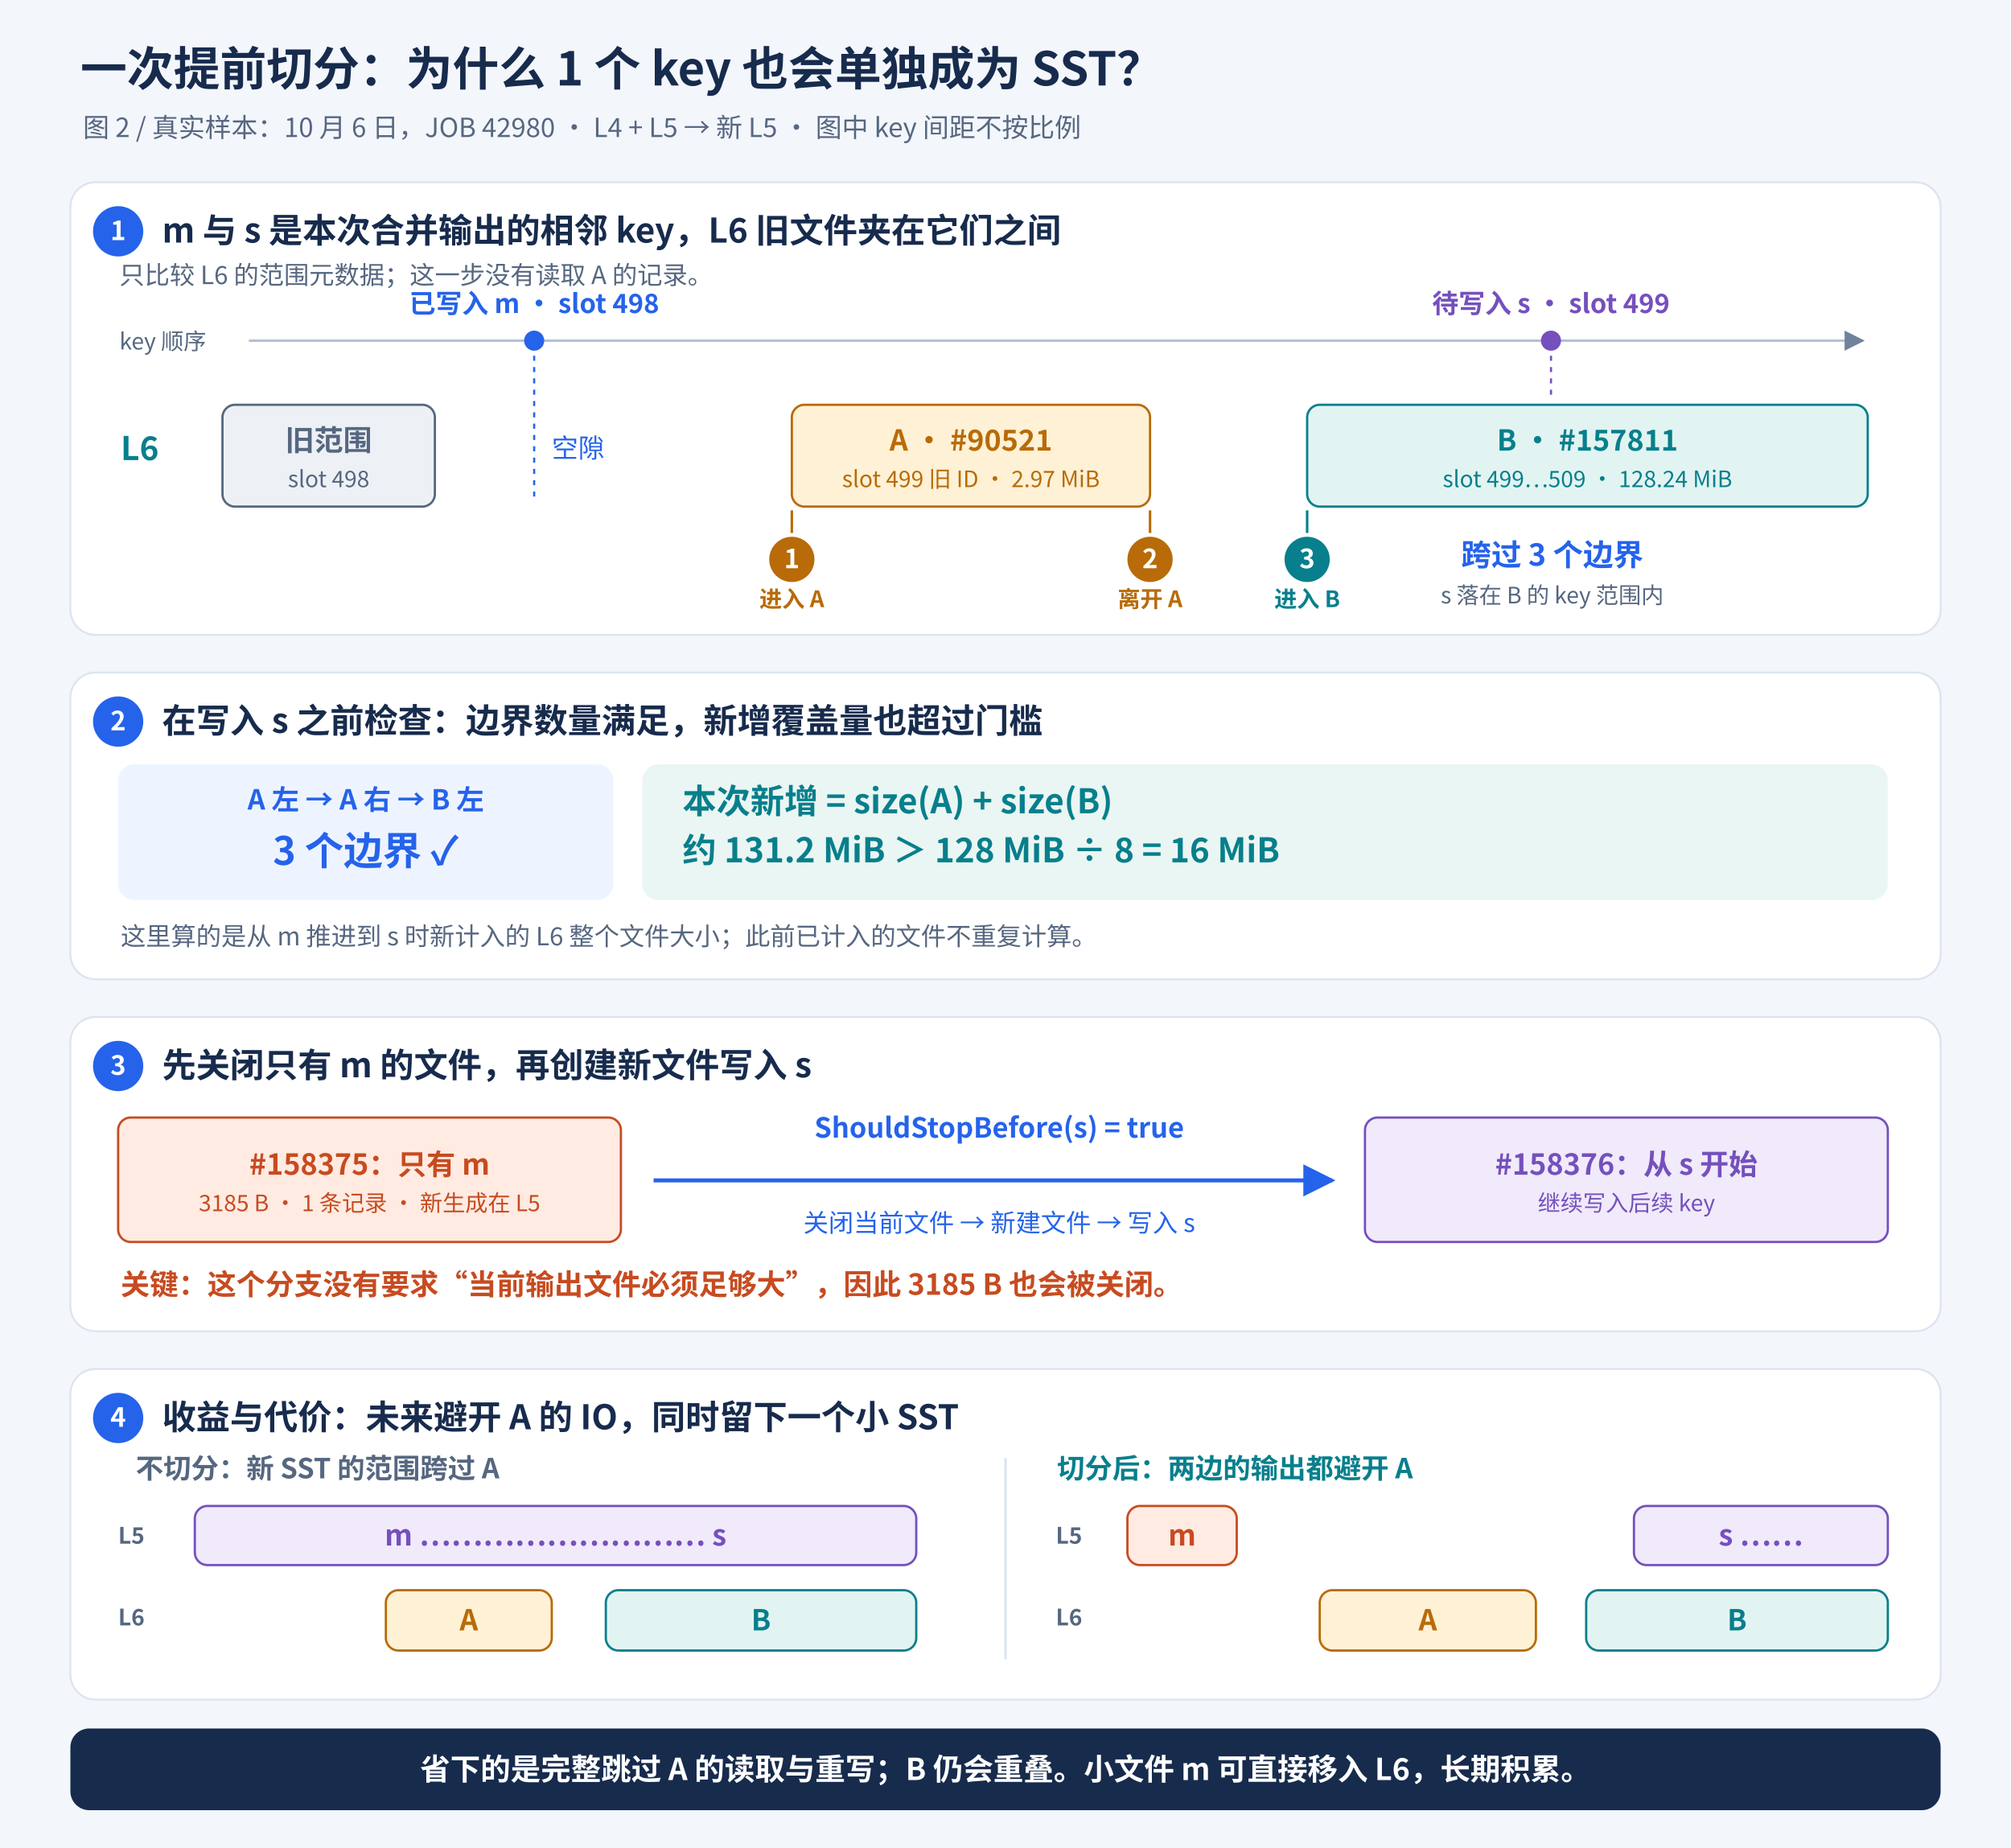
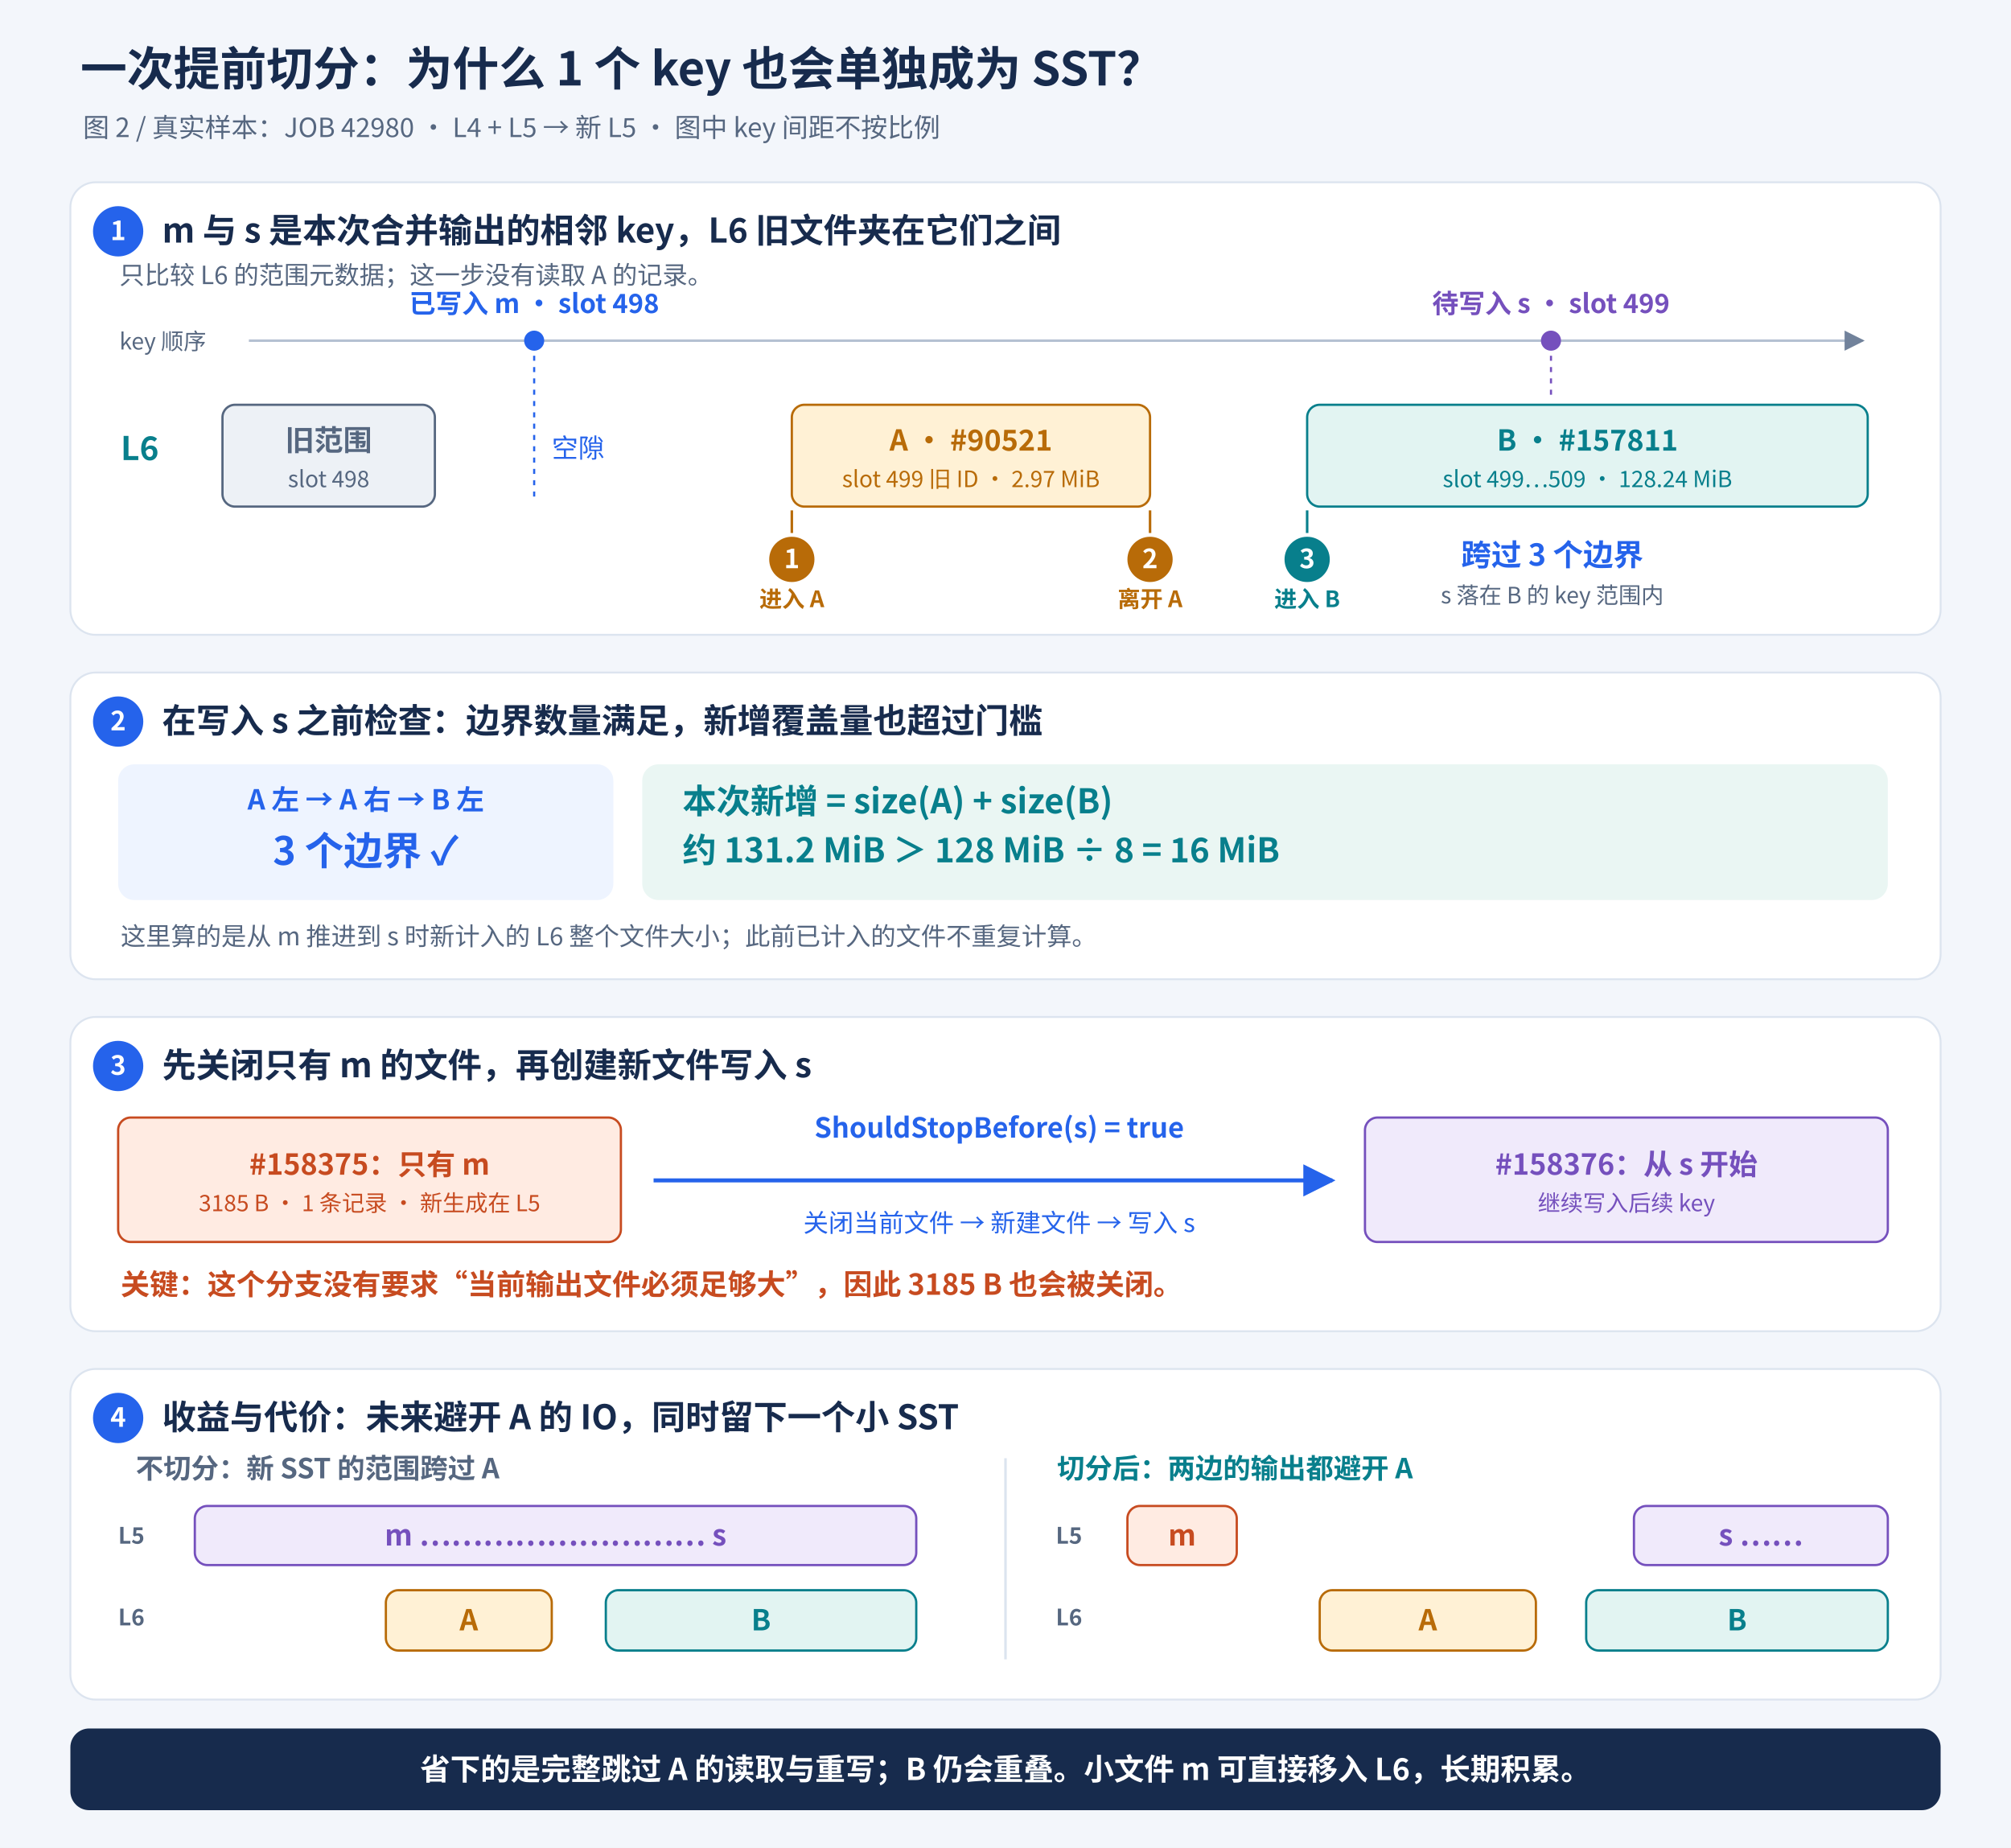
<svg xmlns="http://www.w3.org/2000/svg" width="1600" height="1470" viewBox="0 0 1600 1470" role="img" aria-labelledby="title description">
  <defs>
    <marker id="arrow" viewBox="0 0 10 10" refX="9" refY="5" markerWidth="8" markerHeight="8" orient="auto-start-reverse">
      <path d="M 0 0 L 10 5 L 0 10 z" fill="#71829b" />
    </marker>
    <marker id="blue-arrow" viewBox="0 0 10 10" refX="9" refY="5" markerWidth="8" markerHeight="8" orient="auto">
      <path d="M 0 0 L 10 5 L 0 10 z" fill="#2563eb" />
    </marker>
  </defs>
  <style>
text { font-family: "PingFang SC", "Microsoft YaHei", "Noto Sans CJK SC", sans-serif; fill: #172b4d; }
</style>
  <rect x="0" y="0" width="1600" height="1470" rx="0" fill="#f3f6fb" stroke="none" stroke-width="1.5" />
  <text x="64" y="68" font-size="37" style="fill:#172b4d" font-weight="750" text-anchor="start">一次提前切分：为什么 1 个 key 也会单独成为 SST？</text>
-   <text x="66" y="109" font-size="21" style="fill:#566780" font-weight="400" text-anchor="start">图 2 / 真实样本：10 月 6 日，JOB 42980 · L4 + L5 → 新 L5 · 图中 key 间距不按比例</text>
+   <text x="66" y="109" font-size="21" style="fill:#566780" font-weight="400" text-anchor="start">图 2 / 真实样本：JOB 42980 · L4 + L5 → 新 L5 · 图中 key 间距不按比例</text>
  <rect x="56" y="145" width="1488" height="360" rx="20" fill="#ffffff" stroke="#dce4ef" stroke-width="1.5" />
  <circle cx="94" cy="184" r="20" fill="#2563eb" stroke="none" stroke-width="2" />
  <text x="94" y="191" font-size="21" style="fill:#ffffff" font-weight="700" text-anchor="middle">1</text>
  <text x="129" y="193" font-size="27" style="fill:#172b4d" font-weight="650" text-anchor="start">m 与 s 是本次合并输出的相邻 key，L6 旧文件夹在它们之间</text>
  <text x="95" y="226" font-size="20" style="fill:#566780" font-weight="400" text-anchor="start">只比较 L6 的范围元数据；这一步没有读取 A 的记录。</text>
  <text x="95" y="278" font-size="18" style="fill:#566780" font-weight="400" text-anchor="start">key 顺序</text>
  <line x1="198" y1="271" x2="1482" y2="271" stroke="#b5c1d2" stroke-width="2" marker-end="url(#arrow)" />
  <circle cx="425" cy="271" r="8" fill="#2563eb" stroke="none" stroke-width="2" />
  <circle cx="1234" cy="271" r="8" fill="#7550bd" stroke="none" stroke-width="2" />
  <text x="425" y="249" font-size="21" style="fill:#2563eb" font-weight="650" text-anchor="middle">已写入 m · slot 498</text>
  <text x="1234" y="249" font-size="21" style="fill:#7550bd" font-weight="650" text-anchor="middle">待写入 s · slot 499</text>
  <line x1="425" y1="283" x2="425" y2="400" stroke="#2563eb" stroke-width="1.7" stroke-dasharray="4 5" />
  <line x1="1234" y1="283" x2="1234" y2="319" stroke="#7550bd" stroke-width="1.7" stroke-dasharray="4 5" />
  <text x="96" y="366" font-size="26" style="fill:#087f8c" font-weight="700" text-anchor="start">L6</text>
  <rect x="177" y="322" width="169" height="81" rx="10" fill="#edf1f6" stroke="#566780" stroke-width="1.8" />
  <text x="261.5" y="358.5" font-size="23" style="fill:#566780" font-weight="650" text-anchor="middle">旧范围</text>
  <text x="261.5" y="387.5" font-size="18" style="fill:#566780" font-weight="400" text-anchor="middle">slot 498</text>
  <text x="439" y="364" font-size="21" style="fill:#2563eb" font-weight="500" text-anchor="start">空隙</text>
  <rect x="630" y="322" width="285" height="81" rx="10" fill="#fff1d5" stroke="#b86b08" stroke-width="1.8" />
  <text x="772.5" y="358.5" font-size="23" style="fill:#b86b08" font-weight="650" text-anchor="middle">A · #90521</text>
  <text x="772.5" y="387.5" font-size="18" style="fill:#b86b08" font-weight="400" text-anchor="middle">slot 499 旧 ID · 2.97 MiB</text>
  <rect x="1040" y="322" width="446" height="81" rx="10" fill="#e2f4f2" stroke="#087f8c" stroke-width="1.8" />
  <text x="1263.0" y="358.5" font-size="23" style="fill:#087f8c" font-weight="650" text-anchor="middle">B · #157811</text>
  <text x="1263.0" y="387.5" font-size="18" style="fill:#087f8c" font-weight="400" text-anchor="middle">slot 499…509 · 128.24 MiB</text>
  <line x1="630" y1="406" x2="630" y2="424" stroke="#b86b08" stroke-width="2" />
  <circle cx="630" cy="445" r="18" fill="#b86b08" stroke="none" stroke-width="2" />
  <text x="630" y="452" font-size="21" style="fill:#ffffff" font-weight="700" text-anchor="middle">1</text>
  <text x="630" y="483" font-size="18" style="fill:#b86b08" font-weight="600" text-anchor="middle">进入 A</text>
  <line x1="915" y1="406" x2="915" y2="424" stroke="#b86b08" stroke-width="2" />
  <circle cx="915" cy="445" r="18" fill="#b86b08" stroke="none" stroke-width="2" />
  <text x="915" y="452" font-size="21" style="fill:#ffffff" font-weight="700" text-anchor="middle">2</text>
  <text x="915" y="483" font-size="18" style="fill:#b86b08" font-weight="600" text-anchor="middle">离开 A</text>
  <line x1="1040" y1="406" x2="1040" y2="424" stroke="#087f8c" stroke-width="2" />
  <circle cx="1040" cy="445" r="18" fill="#087f8c" stroke="none" stroke-width="2" />
  <text x="1040" y="452" font-size="21" style="fill:#ffffff" font-weight="700" text-anchor="middle">3</text>
  <text x="1040" y="483" font-size="18" style="fill:#087f8c" font-weight="600" text-anchor="middle">进入 B</text>
  <text x="1235" y="450" font-size="24" style="fill:#2563eb" font-weight="700" text-anchor="middle">跨过 3 个边界</text>
  <text x="1235" y="480" font-size="18" style="fill:#566780" font-weight="400" text-anchor="middle">s 落在 B 的 key 范围内</text>
  <rect x="56" y="535" width="1488" height="244" rx="20" fill="#ffffff" stroke="#dce4ef" stroke-width="1.5" />
  <circle cx="94" cy="574" r="20" fill="#2563eb" stroke="none" stroke-width="2" />
  <text x="94" y="581" font-size="21" style="fill:#ffffff" font-weight="700" text-anchor="middle">2</text>
  <text x="129" y="583" font-size="27" style="fill:#172b4d" font-weight="650" text-anchor="start">在写入 s 之前检查：边界数量满足，新增覆盖量也超过门槛</text>
  <rect x="94" y="608" width="394" height="108" rx="13" fill="#eef4ff" stroke="none" stroke-width="1.5" />
  <text x="291" y="644" font-size="22" style="fill:#2563eb" font-weight="600" text-anchor="middle">A 左 → A 右 → B 左</text>
  <text x="291" y="688" font-size="31" style="fill:#2563eb" font-weight="750" text-anchor="middle">3 个边界  ✓</text>
  <rect x="511" y="608" width="991" height="108" rx="13" fill="#eaf6f3" stroke="none" stroke-width="1.5" />
  <text x="543" y="647" font-size="27" style="fill:#087f8c" font-weight="700" text-anchor="start">本次新增 = size(A) + size(B)</text>
  <text x="543" y="686" font-size="27" style="fill:#087f8c" font-weight="650" text-anchor="start">约 131.2 MiB  ＞  128 MiB ÷ 8 = 16 MiB</text>
  <text x="96" y="752" font-size="20" style="fill:#566780" font-weight="400" text-anchor="start">这里算的是从 m 推进到 s 时新计入的 L6 整个文件大小；此前已计入的文件不重复计算。</text>
  <rect x="56" y="809" width="1488" height="250" rx="20" fill="#ffffff" stroke="#dce4ef" stroke-width="1.5" />
  <circle cx="94" cy="848" r="20" fill="#2563eb" stroke="none" stroke-width="2" />
  <text x="94" y="855" font-size="21" style="fill:#ffffff" font-weight="700" text-anchor="middle">3</text>
  <text x="129" y="857" font-size="27" style="fill:#172b4d" font-weight="650" text-anchor="start">先关闭只有 m 的文件，再创建新文件写入 s</text>
  <rect x="94" y="889" width="400" height="99" rx="10" fill="#ffebe2" stroke="#c74b20" stroke-width="1.8" />
  <text x="294.0" y="934.5" font-size="23" style="fill:#c74b20" font-weight="650" text-anchor="middle">#158375：只有 m</text>
  <text x="294.0" y="963.5" font-size="18" style="fill:#c74b20" font-weight="400" text-anchor="middle">3185 B · 1 条记录 · 新生成在 L5</text>
  <text x="795" y="905" font-size="22" style="fill:#2563eb" font-weight="650" text-anchor="middle">ShouldStopBefore(s) = true</text>
  <line x1="520" y1="939" x2="1060" y2="939" stroke="#2563eb" stroke-width="3.2" marker-end="url(#blue-arrow)" />
  <text x="795" y="980" font-size="20" style="fill:#2563eb" font-weight="500" text-anchor="middle">关闭当前文件 → 新建文件 → 写入 s</text>
  <rect x="1086" y="889" width="416" height="99" rx="10" fill="#f0eafb" stroke="#7550bd" stroke-width="1.8" />
  <text x="1294.0" y="934.5" font-size="23" style="fill:#7550bd" font-weight="650" text-anchor="middle">#158376：从 s 开始</text>
  <text x="1294.0" y="963.5" font-size="18" style="fill:#7550bd" font-weight="400" text-anchor="middle">继续写入后续 key</text>
  <text x="96" y="1030" font-size="23" style="fill:#c74b20" font-weight="650" text-anchor="start">关键：这个分支没有要求“当前输出文件必须足够大”，因此 3185 B 也会被关闭。</text>
  <rect x="56" y="1089" width="1488" height="263" rx="20" fill="#ffffff" stroke="#dce4ef" stroke-width="1.5" />
  <circle cx="94" cy="1128" r="20" fill="#2563eb" stroke="none" stroke-width="2" />
  <text x="94" y="1135" font-size="21" style="fill:#ffffff" font-weight="700" text-anchor="middle">4</text>
  <text x="129" y="1137" font-size="27" style="fill:#172b4d" font-weight="650" text-anchor="start">收益与代价：未来避开 A 的 IO，同时留下一个小 SST</text>
  <line x1="800" y1="1160" x2="800" y2="1320" stroke="#dce4ef" stroke-width="2" />
  <text x="108" y="1176" font-size="22" style="fill:#566780" font-weight="600" text-anchor="start">不切分：新 SST 的范围跨过 A</text>
  <text x="841" y="1176" font-size="22" style="fill:#087f8c" font-weight="600" text-anchor="start">切分后：两边的输出都避开 A</text>
  <text x="94" y="1228" font-size="18" style="fill:#566780" font-weight="600" text-anchor="start">L5</text>
  <rect x="155" y="1198" width="574" height="47" rx="10" fill="#f0eafb" stroke="#7550bd" stroke-width="1.8" />
  <text x="442.0" y="1229.5" font-size="23" style="fill:#7550bd" font-weight="650" text-anchor="middle">m ……………………… s</text>
  <text x="94" y="1293" font-size="18" style="fill:#566780" font-weight="600" text-anchor="start">L6</text>
  <rect x="307" y="1265" width="132" height="48" rx="10" fill="#fff1d5" stroke="#b86b08" stroke-width="1.8" />
  <text x="373.0" y="1297.0" font-size="23" style="fill:#b86b08" font-weight="650" text-anchor="middle">A</text>
  <rect x="482" y="1265" width="247" height="48" rx="10" fill="#e2f4f2" stroke="#087f8c" stroke-width="1.8" />
  <text x="605.5" y="1297.0" font-size="23" style="fill:#087f8c" font-weight="650" text-anchor="middle">B</text>
  <text x="840" y="1228" font-size="18" style="fill:#566780" font-weight="600" text-anchor="start">L5</text>
  <rect x="897" y="1198" width="87" height="47" rx="10" fill="#ffebe2" stroke="#c74b20" stroke-width="1.8" />
  <text x="940.5" y="1229.5" font-size="23" style="fill:#c74b20" font-weight="650" text-anchor="middle">m</text>
  <rect x="1300" y="1198" width="202" height="47" rx="10" fill="#f0eafb" stroke="#7550bd" stroke-width="1.8" />
  <text x="1401.0" y="1229.5" font-size="23" style="fill:#7550bd" font-weight="650" text-anchor="middle">s ……</text>
  <text x="840" y="1293" font-size="18" style="fill:#566780" font-weight="600" text-anchor="start">L6</text>
  <rect x="1050" y="1265" width="172" height="48" rx="10" fill="#fff1d5" stroke="#b86b08" stroke-width="1.8" />
  <text x="1136.0" y="1297.0" font-size="23" style="fill:#b86b08" font-weight="650" text-anchor="middle">A</text>
  <rect x="1262" y="1265" width="240" height="48" rx="10" fill="#e2f4f2" stroke="#087f8c" stroke-width="1.8" />
  <text x="1382.0" y="1297.0" font-size="23" style="fill:#087f8c" font-weight="650" text-anchor="middle">B</text>
  <rect x="56" y="1375" width="1488" height="65" rx="15" fill="#172b4d" stroke="none" stroke-width="1.5" />
  <text x="800" y="1416" font-size="24" style="fill:#ffffff" font-weight="600" text-anchor="middle">省下的是完整跳过 A 的读取与重写；B 仍会重叠。小文件 m 可直接移入 L6，长期积累。</text>
</svg>
